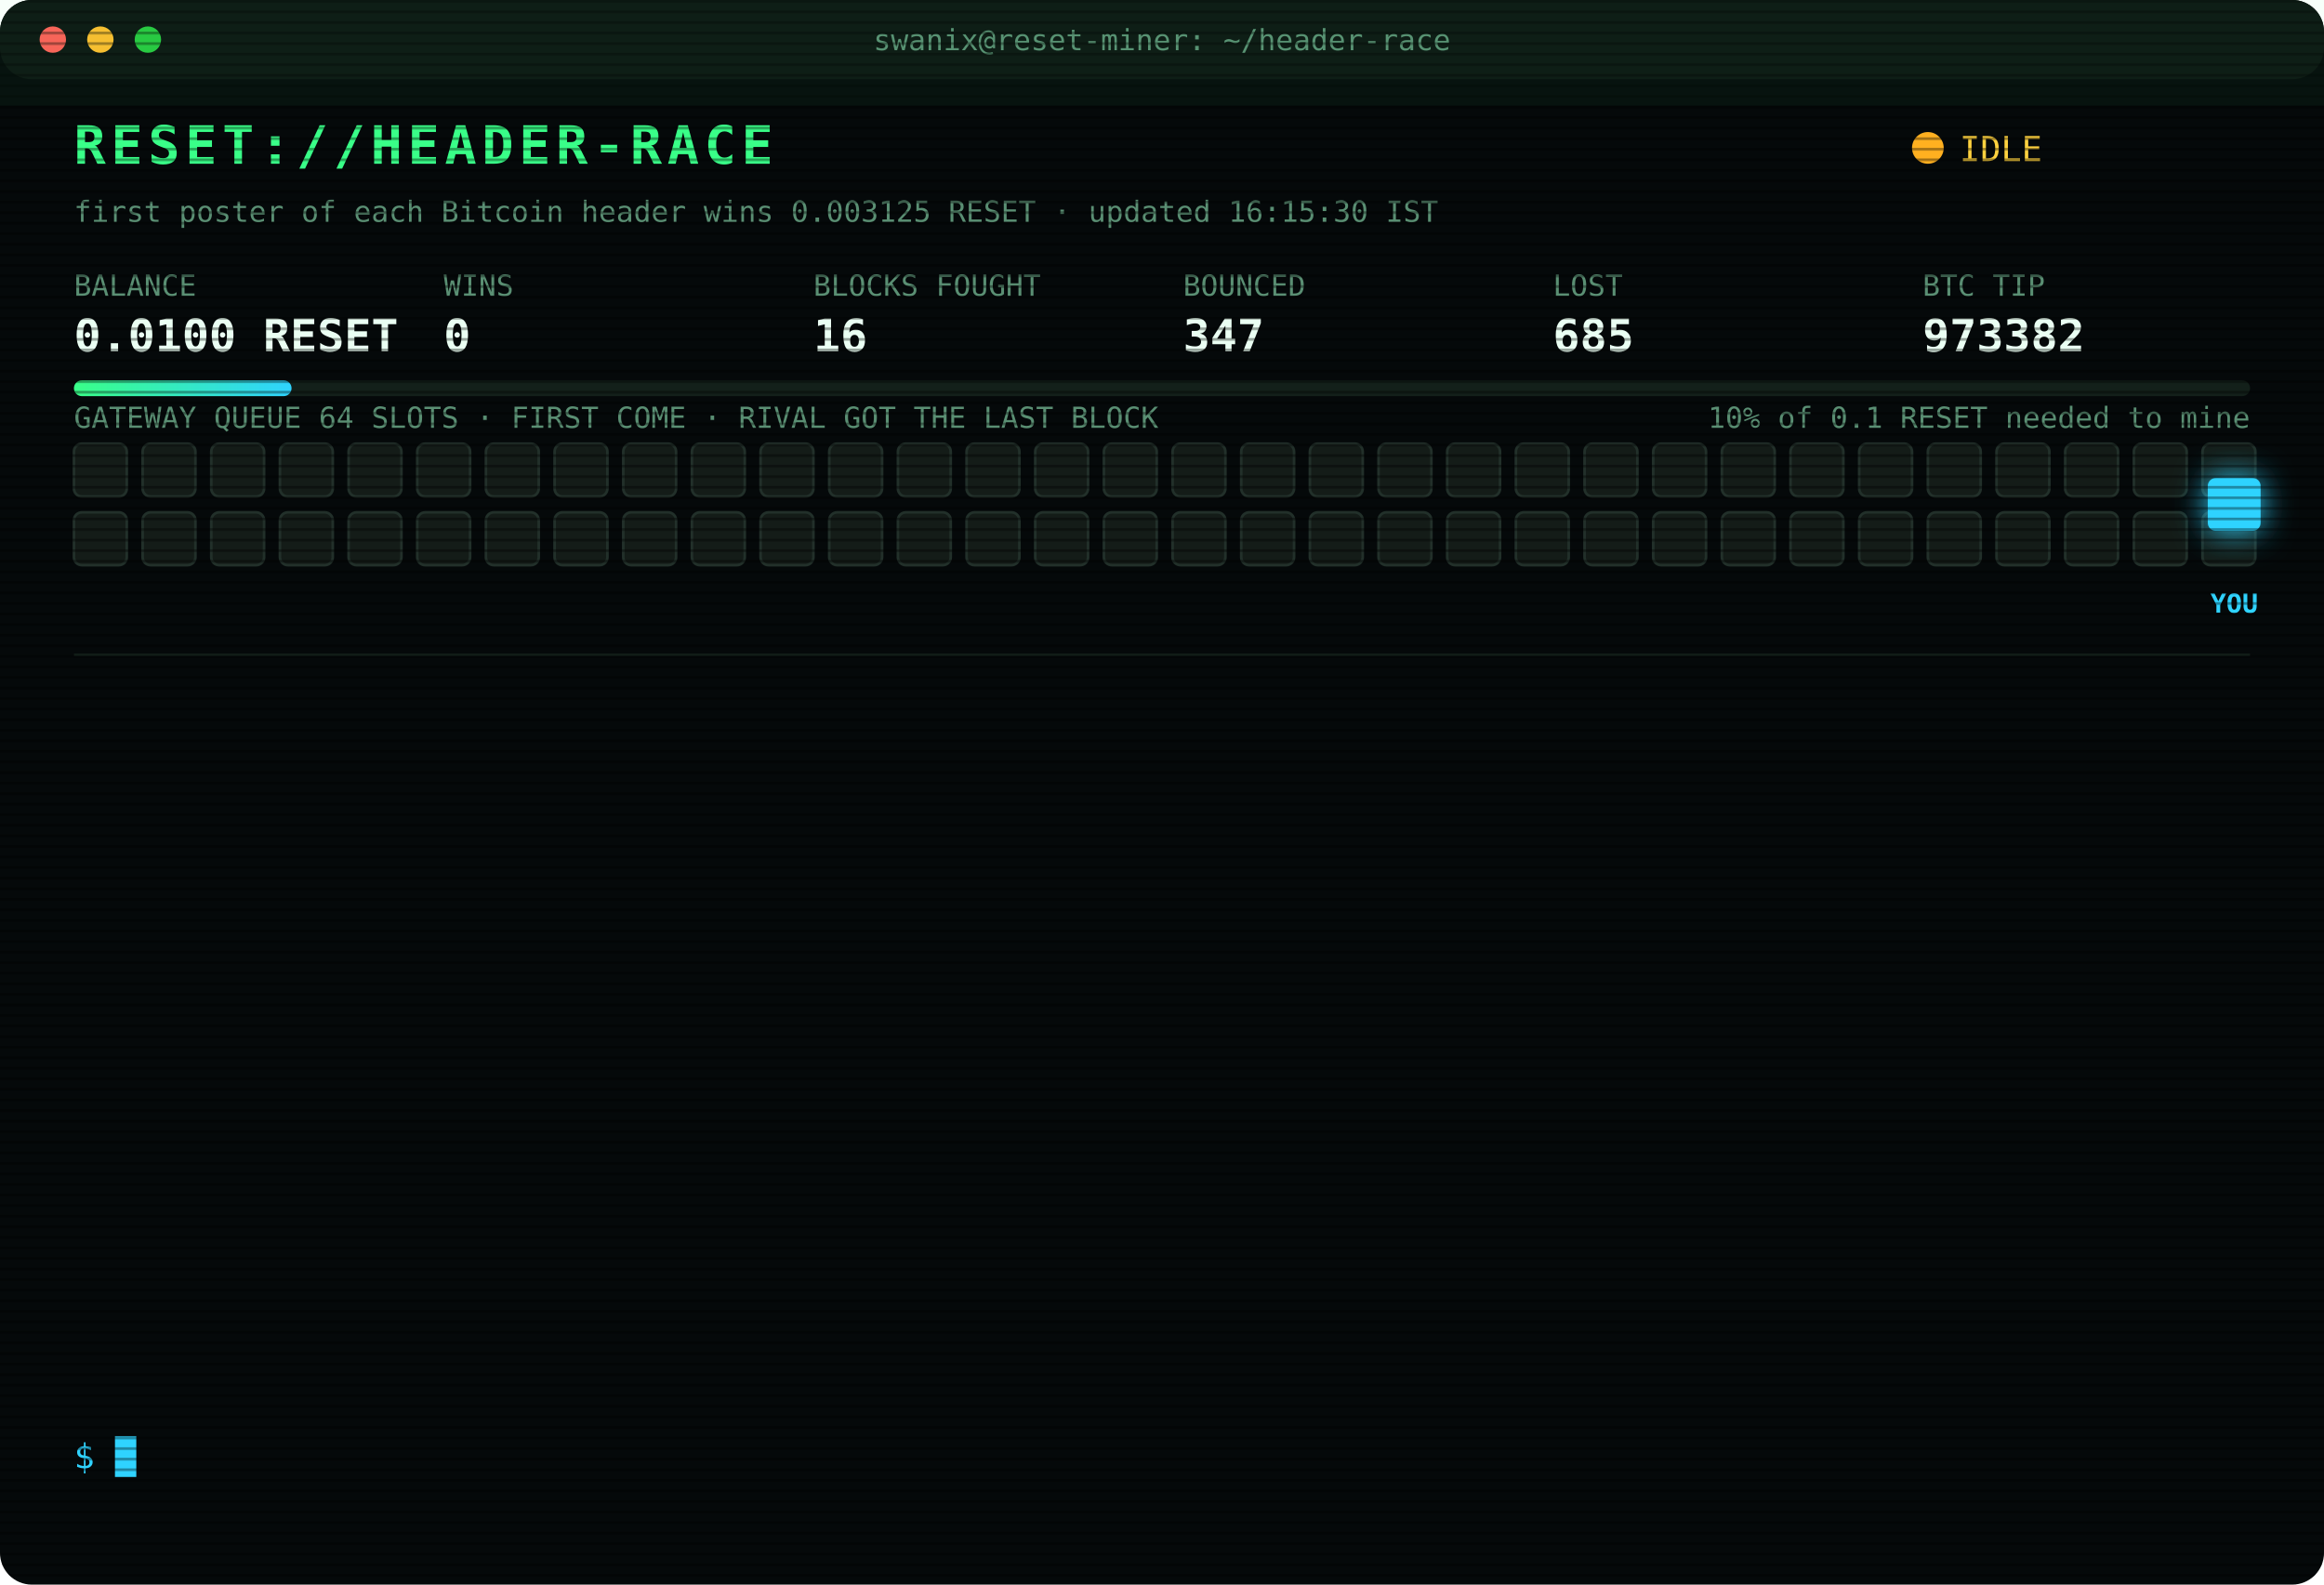
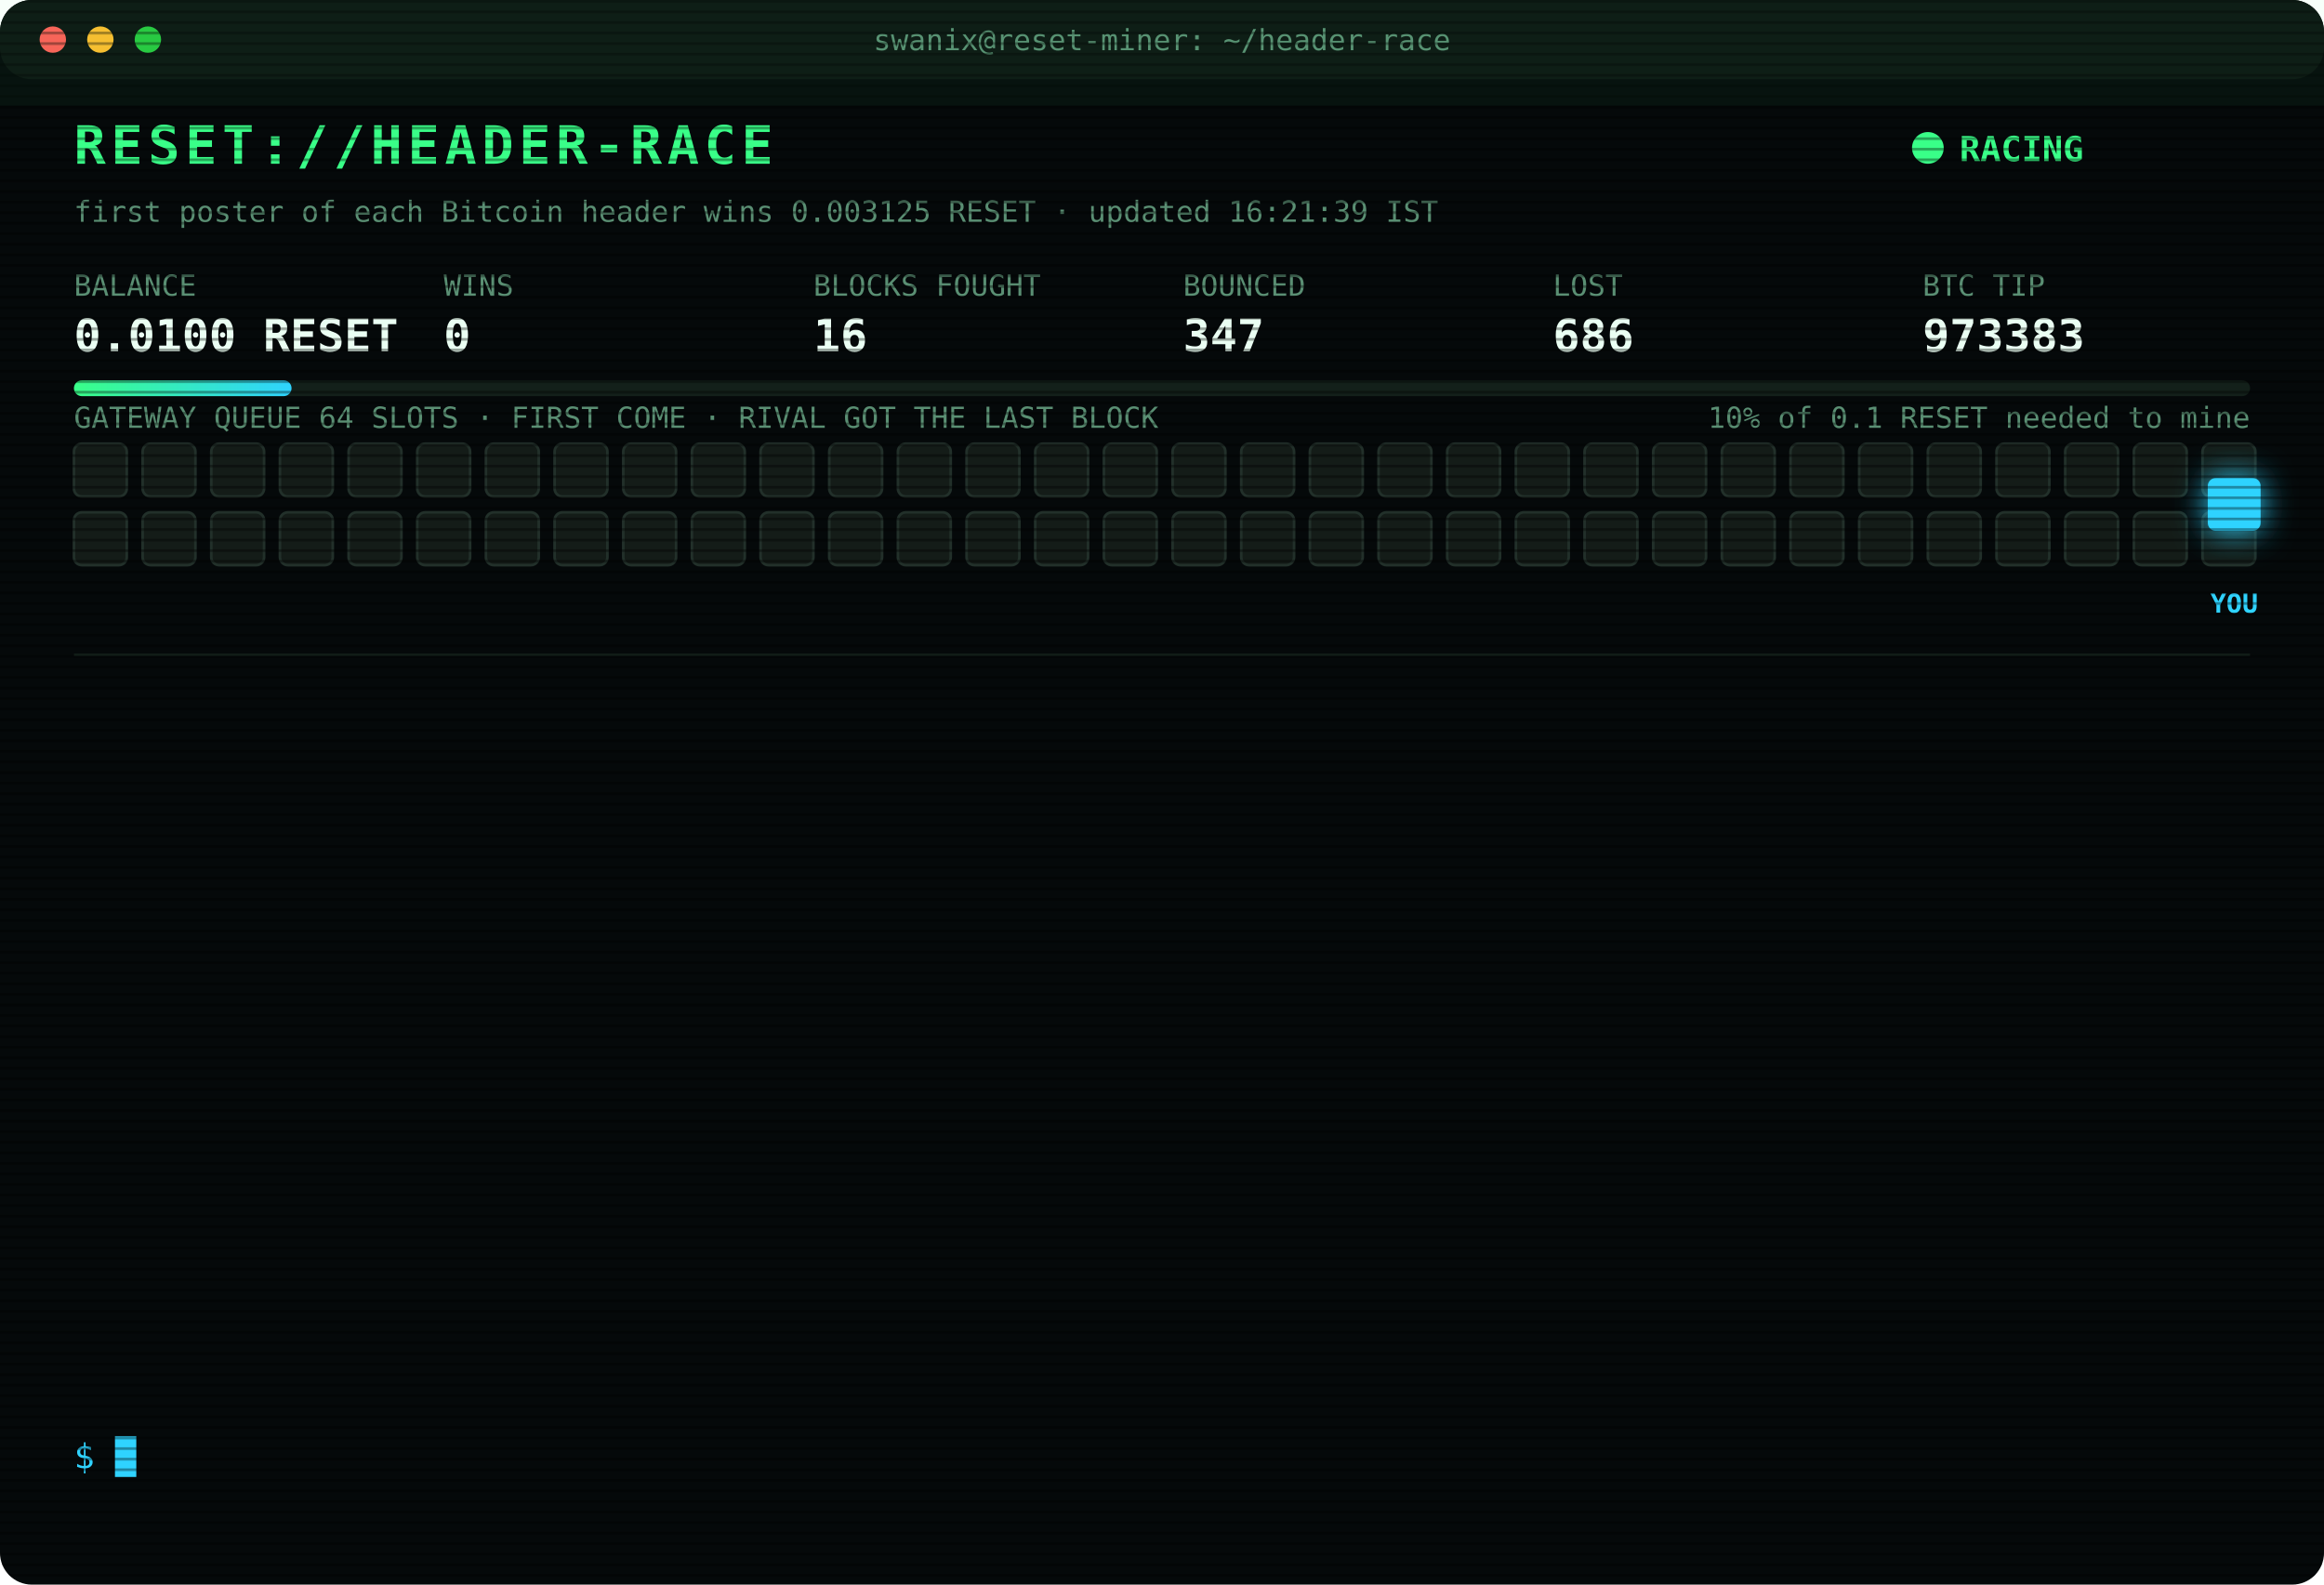
<svg xmlns="http://www.w3.org/2000/svg" width="880" height="600" viewBox="0 0 880 600" font-family="ui-monospace,SFMono-Regular,Menlo,Consolas,monospace">
  <style>
text{font-size:13px;fill:#7CFFB2}
.title{font-size:20px;font-weight:700;fill:#39FF88;letter-spacing:2px;animation:glitch 3s infinite steps(1)}
.sub{fill:#2fd3ff}.k{fill:#5a8f73;font-size:11px}.v{font-size:17px;font-weight:700;fill:#eafff3}
.ts{fill:#3f6b56}.boot{fill:#2fd3ff}.dim{fill:#5a8f73}.bad{fill:#ff4d6d}.warn{fill:#ffd23f}.mag{fill:#ff5cf0}.win{fill:#39FF88;font-weight:700}
.tag{font-size:10px;fill:#2fd3ff;font-weight:700}
.rival{fill:#26332c;stroke:#3c5a49;animation:jam 1.2s infinite alternate}
.idle{fill:#141c18;stroke:#22302a;animation:breathe 4s infinite}
.me{fill:#2fd3ff;filter:drop-shadow(0 0 6px #2fd3ff)}
.hover{animation:nudge 1.1s infinite ease-in-out}.bounce{animation:kick 1.4s infinite}
.ln{opacity:0;animation:in .4s forwards}
.cur{animation:blink 1s infinite steps(1)}
.scan{animation:scan 6s infinite linear}
.led{animation:blink 1.4s infinite}
@keyframes in{from{opacity:0;transform:translateX(-6px)}to{opacity:1;transform:none}}
@keyframes blink{50%{opacity:0}}
@keyframes jam{to{fill:#33463b}}
@keyframes breathe{50%{opacity:.4}}
@keyframes nudge{50%{transform:translateX(-10px)}}
@keyframes kick{0%,100%{transform:none}30%{transform:translateX(-14px)}55%{transform:translateX(10px) translateY(-6px)}}
@keyframes glitch{0%,92%{transform:none}93%{transform:translateX(2px);fill:#ff4d6d}95%{transform:translateX(-2px);fill:#2fd3ff}97%{transform:none}}
@keyframes scan{from{transform:translateY(-40px)}to{transform:translateY(600px)}}
</style>
  <defs>
    <pattern id="sl" width="4" height="4" patternUnits="userSpaceOnUse">
      <rect width="4" height="1" fill="#000" opacity=".35" />
    </pattern>
    <linearGradient id="bar">
      <stop offset="0" stop-color="#39FF88" />
      <stop offset="1" stop-color="#2fd3ff" />
    </linearGradient>
  </defs>
  <rect width="880" height="600" rx="12" fill="#05090a" />
  <rect width="880" height="30" rx="12" fill="#0d1512" />
  <circle cx="20" cy="15" r="5" fill="#ff5f57" />
  <circle cx="38" cy="15" r="5" fill="#febc2e" />
  <circle cx="56" cy="15" r="5" fill="#28c840" />
  <text x="440" y="19" text-anchor="middle" class="k">swanix@reset-miner: ~/header-race</text>
  <text x="28" y="62" class="title">RESET://HEADER-RACE</text>
-   <circle class="led" cx="730" cy="56" r="6" fill="#ffb020" />
-   <text x="742" y="61" class="warn">IDLE</text>
-   <text x="28" y="84" class="k">first poster of each Bitcoin header wins 0.003125 RESET · updated 16:15:30 IST</text>
+   <circle class="led" cx="730" cy="56" r="6" fill="#39FF88" />
+   <text x="742" y="61" class="win">RACING</text>
+   <text x="28" y="84" class="k">first poster of each Bitcoin header wins 0.003125 RESET · updated 16:21:39 IST</text>
  <text x="28" y="112" class="k">BALANCE</text>
  <text x="28" y="133" class="v">0.0100 RESET</text>
  <text x="168" y="112" class="k">WINS</text>
  <text x="168" y="133" class="v">0</text>
  <text x="308" y="112" class="k">BLOCKS FOUGHT</text>
  <text x="308" y="133" class="v">16</text>
  <text x="448" y="112" class="k">BOUNCED</text>
  <text x="448" y="133" class="v">347</text>
  <text x="588" y="112" class="k">LOST</text>
-   <text x="588" y="133" class="v">685</text>
+   <text x="588" y="133" class="v">686</text>
  <text x="728" y="112" class="k">BTC TIP</text>
-   <text x="728" y="133" class="v">973382</text>
+   <text x="728" y="133" class="v">973383</text>
  <rect x="28" y="144" width="824" height="6" rx="3" fill="#13201a" />
  <rect x="28" y="144" width="82.4" height="6" rx="3" fill="url(#bar)" />
  <text x="852" y="162" text-anchor="end" class="k">10% of 0.1 RESET needed to mine</text>
  <text x="28" y="162" class="k">GATEWAY QUEUE 64 SLOTS · FIRST COME · RIVAL GOT THE LAST BLOCK</text>
  <rect class="idle" x="28" y="168" width="20" height="20" rx="3" style="animation-delay:0.00s" />
  <rect class="idle" x="54" y="168" width="20" height="20" rx="3" style="animation-delay:0.05s" />
  <rect class="idle" x="80" y="168" width="20" height="20" rx="3" style="animation-delay:0.10s" />
  <rect class="idle" x="106" y="168" width="20" height="20" rx="3" style="animation-delay:0.15s" />
  <rect class="idle" x="132" y="168" width="20" height="20" rx="3" style="animation-delay:0.20s" />
  <rect class="idle" x="158" y="168" width="20" height="20" rx="3" style="animation-delay:0.25s" />
  <rect class="idle" x="184" y="168" width="20" height="20" rx="3" style="animation-delay:0.30s" />
  <rect class="idle" x="210" y="168" width="20" height="20" rx="3" style="animation-delay:0.35s" />
  <rect class="idle" x="236" y="168" width="20" height="20" rx="3" style="animation-delay:0.40s" />
  <rect class="idle" x="262" y="168" width="20" height="20" rx="3" style="animation-delay:0.45s" />
  <rect class="idle" x="288" y="168" width="20" height="20" rx="3" style="animation-delay:0.50s" />
  <rect class="idle" x="314" y="168" width="20" height="20" rx="3" style="animation-delay:0.55s" />
  <rect class="idle" x="340" y="168" width="20" height="20" rx="3" style="animation-delay:0.60s" />
  <rect class="idle" x="366" y="168" width="20" height="20" rx="3" style="animation-delay:0.65s" />
  <rect class="idle" x="392" y="168" width="20" height="20" rx="3" style="animation-delay:0.70s" />
  <rect class="idle" x="418" y="168" width="20" height="20" rx="3" style="animation-delay:0.75s" />
  <rect class="idle" x="444" y="168" width="20" height="20" rx="3" style="animation-delay:0.80s" />
  <rect class="idle" x="470" y="168" width="20" height="20" rx="3" style="animation-delay:0.85s" />
  <rect class="idle" x="496" y="168" width="20" height="20" rx="3" style="animation-delay:0.90s" />
  <rect class="idle" x="522" y="168" width="20" height="20" rx="3" style="animation-delay:0.95s" />
  <rect class="idle" x="548" y="168" width="20" height="20" rx="3" style="animation-delay:1.00s" />
  <rect class="idle" x="574" y="168" width="20" height="20" rx="3" style="animation-delay:1.05s" />
  <rect class="idle" x="600" y="168" width="20" height="20" rx="3" style="animation-delay:1.10s" />
  <rect class="idle" x="626" y="168" width="20" height="20" rx="3" style="animation-delay:1.15s" />
  <rect class="idle" x="652" y="168" width="20" height="20" rx="3" style="animation-delay:1.20s" />
  <rect class="idle" x="678" y="168" width="20" height="20" rx="3" style="animation-delay:1.25s" />
  <rect class="idle" x="704" y="168" width="20" height="20" rx="3" style="animation-delay:1.30s" />
  <rect class="idle" x="730" y="168" width="20" height="20" rx="3" style="animation-delay:1.35s" />
  <rect class="idle" x="756" y="168" width="20" height="20" rx="3" style="animation-delay:1.40s" />
  <rect class="idle" x="782" y="168" width="20" height="20" rx="3" style="animation-delay:1.45s" />
  <rect class="idle" x="808" y="168" width="20" height="20" rx="3" style="animation-delay:1.50s" />
  <rect class="idle" x="834" y="168" width="20" height="20" rx="3" style="animation-delay:1.55s" />
  <rect class="idle" x="28" y="194" width="20" height="20" rx="3" style="animation-delay:1.60s" />
  <rect class="idle" x="54" y="194" width="20" height="20" rx="3" style="animation-delay:1.65s" />
  <rect class="idle" x="80" y="194" width="20" height="20" rx="3" style="animation-delay:1.70s" />
  <rect class="idle" x="106" y="194" width="20" height="20" rx="3" style="animation-delay:1.75s" />
  <rect class="idle" x="132" y="194" width="20" height="20" rx="3" style="animation-delay:1.80s" />
  <rect class="idle" x="158" y="194" width="20" height="20" rx="3" style="animation-delay:1.85s" />
  <rect class="idle" x="184" y="194" width="20" height="20" rx="3" style="animation-delay:1.90s" />
  <rect class="idle" x="210" y="194" width="20" height="20" rx="3" style="animation-delay:1.95s" />
  <rect class="idle" x="236" y="194" width="20" height="20" rx="3" style="animation-delay:2.00s" />
  <rect class="idle" x="262" y="194" width="20" height="20" rx="3" style="animation-delay:2.05s" />
  <rect class="idle" x="288" y="194" width="20" height="20" rx="3" style="animation-delay:2.10s" />
  <rect class="idle" x="314" y="194" width="20" height="20" rx="3" style="animation-delay:2.15s" />
  <rect class="idle" x="340" y="194" width="20" height="20" rx="3" style="animation-delay:2.20s" />
  <rect class="idle" x="366" y="194" width="20" height="20" rx="3" style="animation-delay:2.25s" />
  <rect class="idle" x="392" y="194" width="20" height="20" rx="3" style="animation-delay:2.30s" />
  <rect class="idle" x="418" y="194" width="20" height="20" rx="3" style="animation-delay:2.35s" />
  <rect class="idle" x="444" y="194" width="20" height="20" rx="3" style="animation-delay:2.40s" />
  <rect class="idle" x="470" y="194" width="20" height="20" rx="3" style="animation-delay:2.45s" />
  <rect class="idle" x="496" y="194" width="20" height="20" rx="3" style="animation-delay:2.50s" />
  <rect class="idle" x="522" y="194" width="20" height="20" rx="3" style="animation-delay:2.55s" />
  <rect class="idle" x="548" y="194" width="20" height="20" rx="3" style="animation-delay:2.60s" />
  <rect class="idle" x="574" y="194" width="20" height="20" rx="3" style="animation-delay:2.65s" />
  <rect class="idle" x="600" y="194" width="20" height="20" rx="3" style="animation-delay:2.70s" />
  <rect class="idle" x="626" y="194" width="20" height="20" rx="3" style="animation-delay:2.75s" />
  <rect class="idle" x="652" y="194" width="20" height="20" rx="3" style="animation-delay:2.80s" />
  <rect class="idle" x="678" y="194" width="20" height="20" rx="3" style="animation-delay:2.85s" />
  <rect class="idle" x="704" y="194" width="20" height="20" rx="3" style="animation-delay:2.90s" />
  <rect class="idle" x="730" y="194" width="20" height="20" rx="3" style="animation-delay:2.95s" />
  <rect class="idle" x="756" y="194" width="20" height="20" rx="3" style="animation-delay:3.00s" />
  <rect class="idle" x="782" y="194" width="20" height="20" rx="3" style="animation-delay:3.05s" />
  <rect class="idle" x="808" y="194" width="20" height="20" rx="3" style="animation-delay:3.10s" />
  <rect class="idle" x="834" y="194" width="20" height="20" rx="3" style="animation-delay:3.15s" />
  <g class="hover">
    <rect class="me" x="836" y="181" width="20" height="20" rx="3" />
    <text class="tag" x="846" y="232" text-anchor="middle">YOU</text>
  </g>
  <line x1="28" x2="852" y1="248" y2="248" stroke="#13201a" />
  <g class="ln" style="animation-delay:0.40s">
-     <text x="28" y="270" class="ts">14:35:00</text>
-     <text x="104" y="270" class="bad">[LOST] #973375 taken by a rival miner</text>
+     <text x="28" y="270" class="ts">15:10:56</text>
+     <text x="104" y="270" class="bad">[LOST] #973379 taken by a rival miner</text>
  </g>
  <g class="ln" style="animation-delay:0.65s">
-     <text x="28" y="292" class="ts">14:36:51</text>
-     <text x="104" y="292" class="bad">[LOST] #973376 taken by a rival miner</text>
+     <text x="28" y="292" class="ts">15:21:02</text>
+     <text x="104" y="292" class="bad">[LOST] #973380 taken by a rival miner</text>
  </g>
  <g class="ln" style="animation-delay:0.90s">
-     <text x="28" y="314" class="ts">14:40:24</text>
-     <text x="104" y="314" class="dim">[STINT END] calls 821 · wins 0</text>
+     <text x="28" y="314" class="ts">15:39:43</text>
+     <text x="104" y="314" class="bad">[LOST] #973381 taken by a rival miner</text>
  </g>
  <g class="ln" style="animation-delay:1.15s">
-     <text x="28" y="336" class="ts">14:45:29</text>
-     <text x="104" y="336" class="boot">[BOOT] racer v3 online · 3 feeds · stint 340m</text>
+     <text x="28" y="336" class="ts">16:21:26</text>
+     <text x="104" y="336" class="bad">[GATEWAY DOWN] no response · 872ms</text>
  </g>
  <g class="ln" style="animation-delay:1.40s">
-     <text x="28" y="358" class="ts">14:51:27</text>
-     <text x="104" y="358" class="bad">[LOST] #973377 taken by a rival miner</text>
+     <text x="28" y="358" class="ts">16:21:27</text>
+     <text x="104" y="358" class="bad">[GATEWAY DOWN] no response · 764ms</text>
  </g>
  <g class="ln" style="animation-delay:1.65s">
-     <text x="28" y="380" class="ts">15:07:33</text>
-     <text x="104" y="380" class="bad">[LOST] #973378 taken by a rival miner</text>
+     <text x="28" y="380" class="ts">16:21:28</text>
+     <text x="104" y="380" class="bad">[GATEWAY DOWN] no response · 501ms</text>
  </g>
  <g class="ln" style="animation-delay:1.90s">
-     <text x="28" y="402" class="ts">15:08:03</text>
-     <text x="104" y="402" class="bad">[GATEWAY DOWN] no response · 436ms</text>
+     <text x="28" y="402" class="ts">16:21:29</text>
+     <text x="104" y="402" class="bad">[GATEWAY DOWN] no response · 769ms</text>
  </g>
  <g class="ln" style="animation-delay:2.15s">
-     <text x="28" y="424" class="ts">15:08:34</text>
-     <text x="104" y="424" class="bad">[GATEWAY DOWN] no response · 437ms</text>
+     <text x="28" y="424" class="ts">16:21:30</text>
+     <text x="104" y="424" class="bad">[GATEWAY DOWN] no response · 468ms</text>
  </g>
  <g class="ln" style="animation-delay:2.40s">
-     <text x="28" y="446" class="ts">15:09:04</text>
-     <text x="104" y="446" class="bad">[GATEWAY DOWN] no response · 436ms</text>
+     <text x="28" y="446" class="ts">16:21:32</text>
+     <text x="104" y="446" class="bad">[GATEWAY DOWN] no response · 774ms</text>
  </g>
  <g class="ln" style="animation-delay:2.65s">
-     <text x="28" y="468" class="ts">15:09:35</text>
-     <text x="104" y="468" class="bad">[GATEWAY DOWN] no response · 438ms</text>
+     <text x="28" y="468" class="ts">16:21:33</text>
+     <text x="104" y="468" class="bad">[GATEWAY DOWN] no response · 772ms</text>
  </g>
  <g class="ln" style="animation-delay:2.90s">
-     <text x="28" y="490" class="ts">15:10:56</text>
-     <text x="104" y="490" class="bad">[LOST] #973379 taken by a rival miner</text>
+     <text x="28" y="490" class="ts">16:21:33</text>
+     <text x="104" y="490" class="bad">[GATEWAY DOWN] no response · 470ms</text>
  </g>
  <g class="ln" style="animation-delay:3.15s">
-     <text x="28" y="512" class="ts">15:21:02</text>
-     <text x="104" y="512" class="bad">[LOST] #973380 taken by a rival miner</text>
+     <text x="28" y="512" class="ts">16:21:35</text>
+     <text x="104" y="512" class="bad">[GATEWAY DOWN] no response · 762ms</text>
  </g>
  <g class="ln" style="animation-delay:3.40s">
-     <text x="28" y="534" class="ts">15:39:43</text>
-     <text x="104" y="534" class="bad">[LOST] #973381 taken by a rival miner</text>
+     <text x="28" y="534" class="ts">16:21:39</text>
+     <text x="104" y="534" class="bad">[LOST] #973383 taken by a rival miner</text>
  </g>
  <text x="28" y="556" class="sub">$ <tspan class="cur">█</tspan>
  </text>
  <rect width="880" height="600" rx="12" fill="url(#sl)" pointer-events="none" />
  <rect class="scan" width="880" height="40" fill="#39FF88" opacity=".04" />
</svg>
